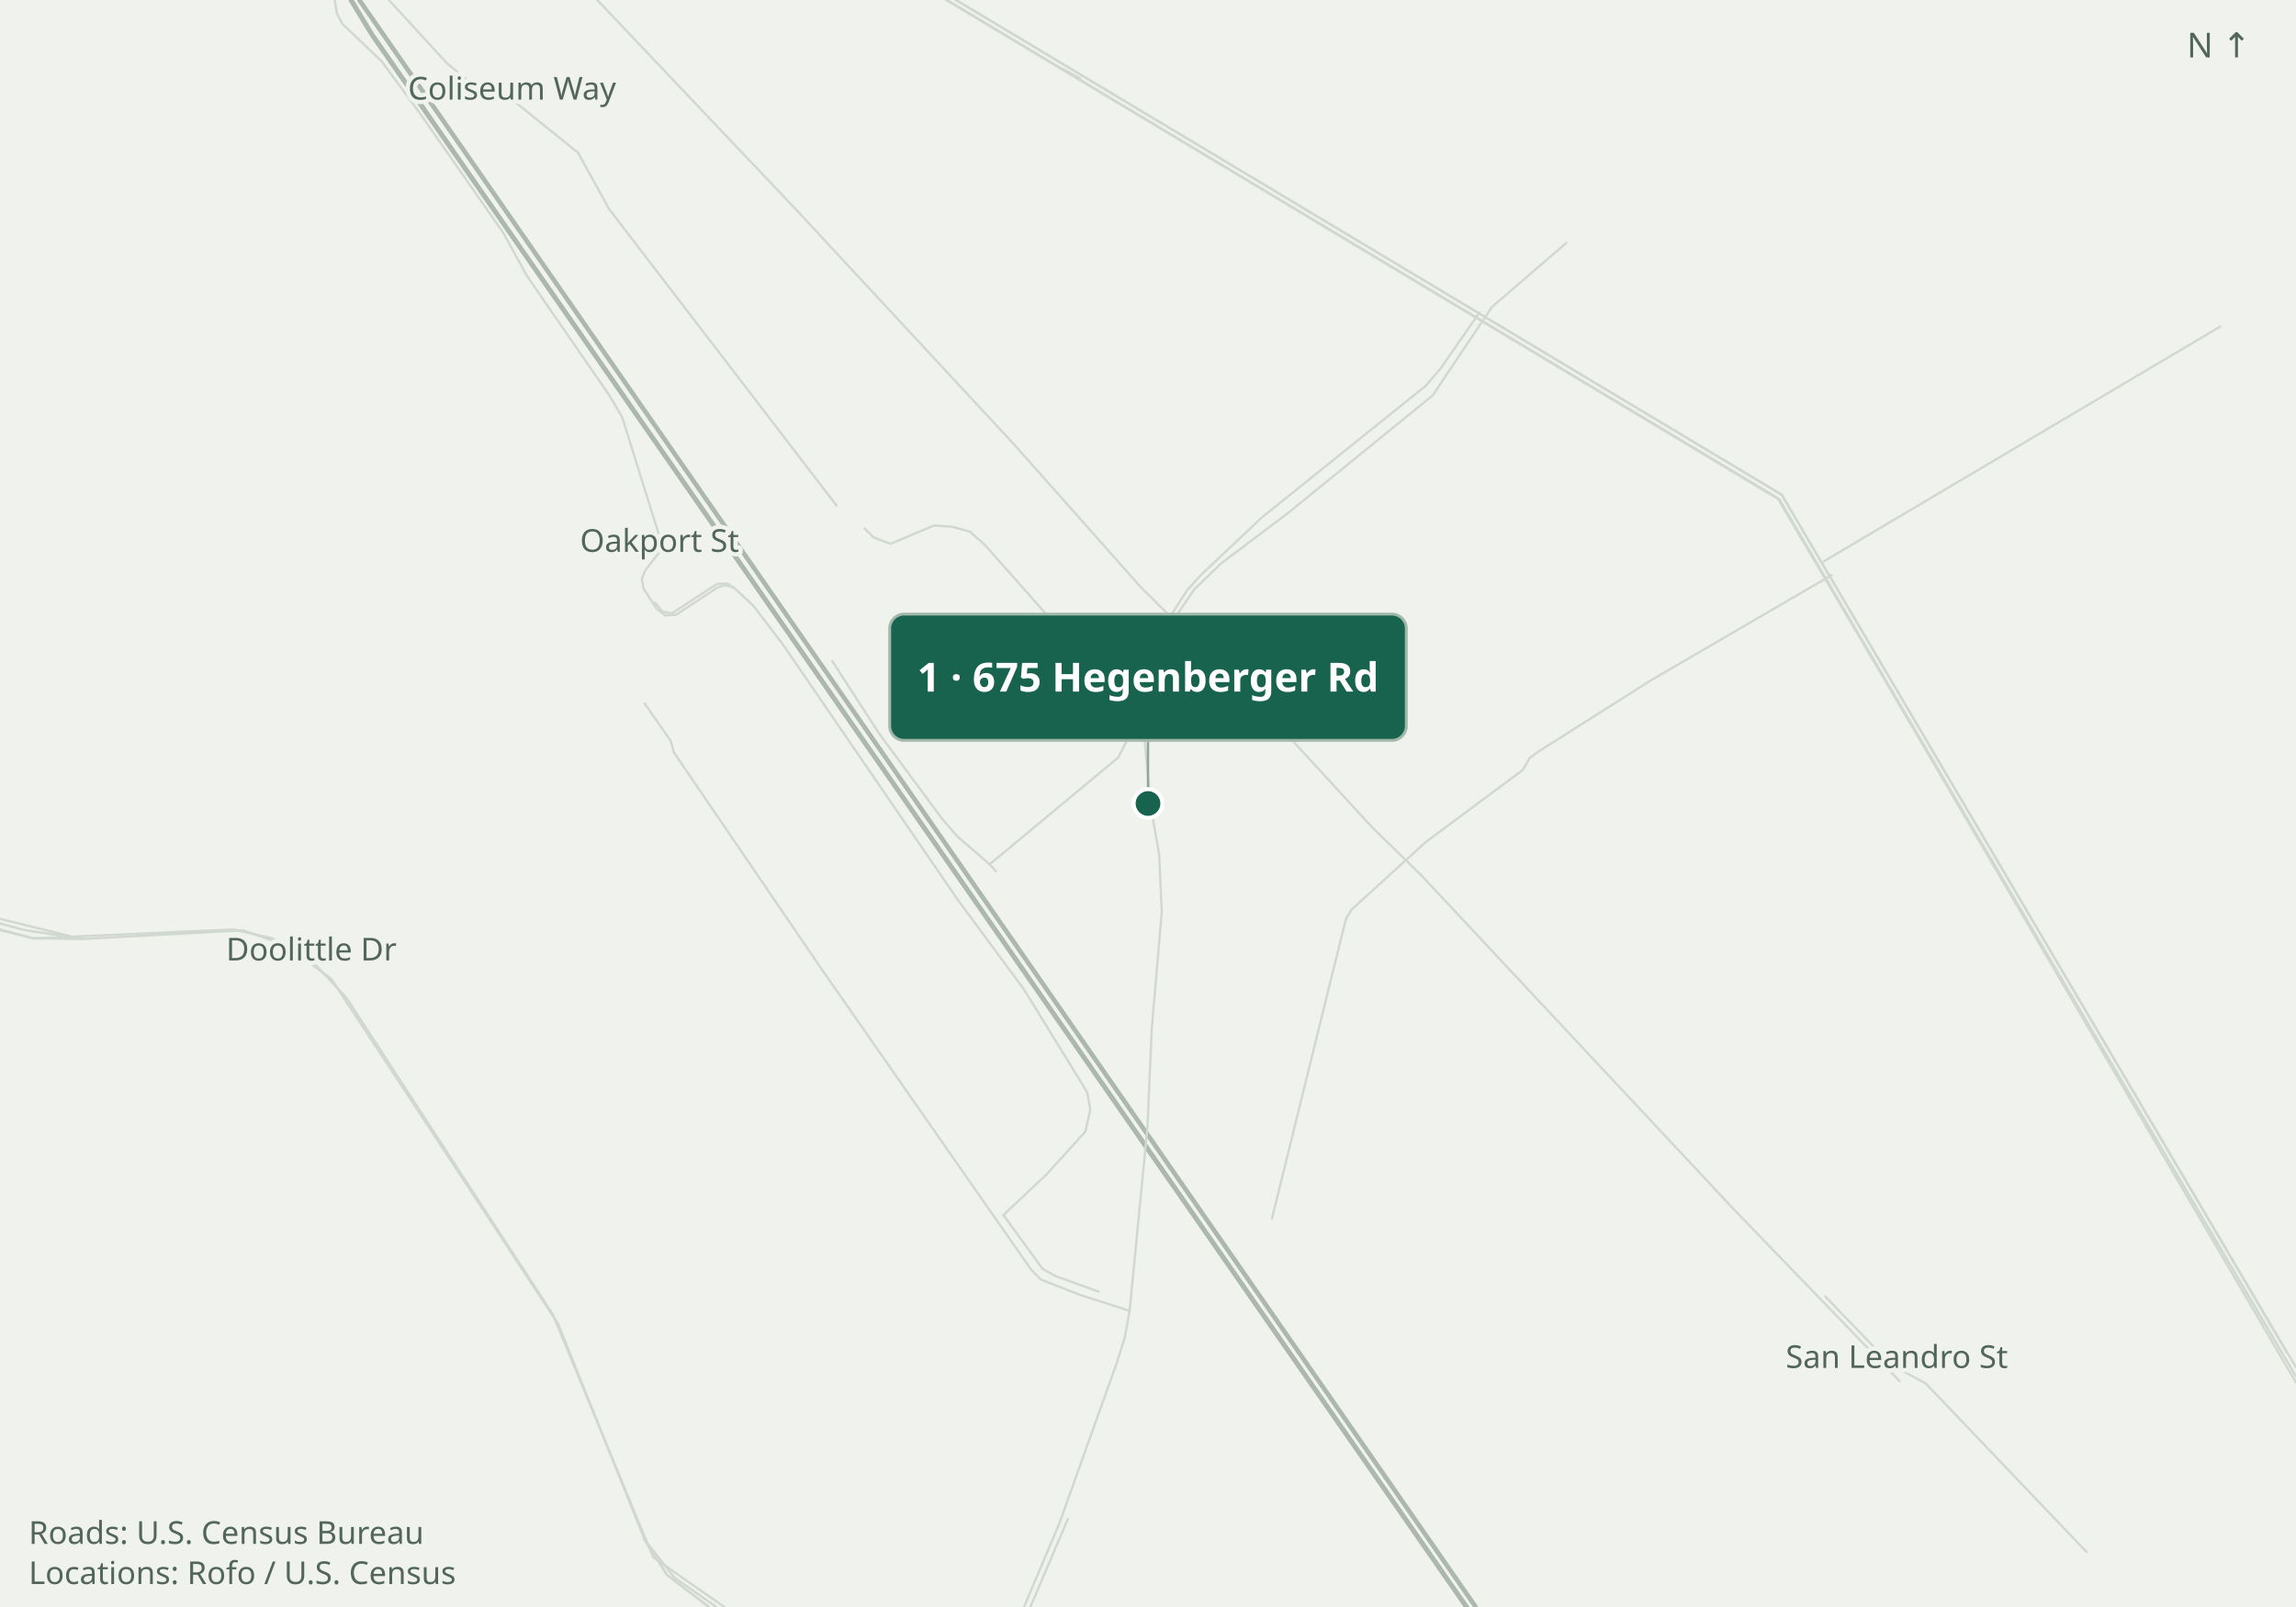
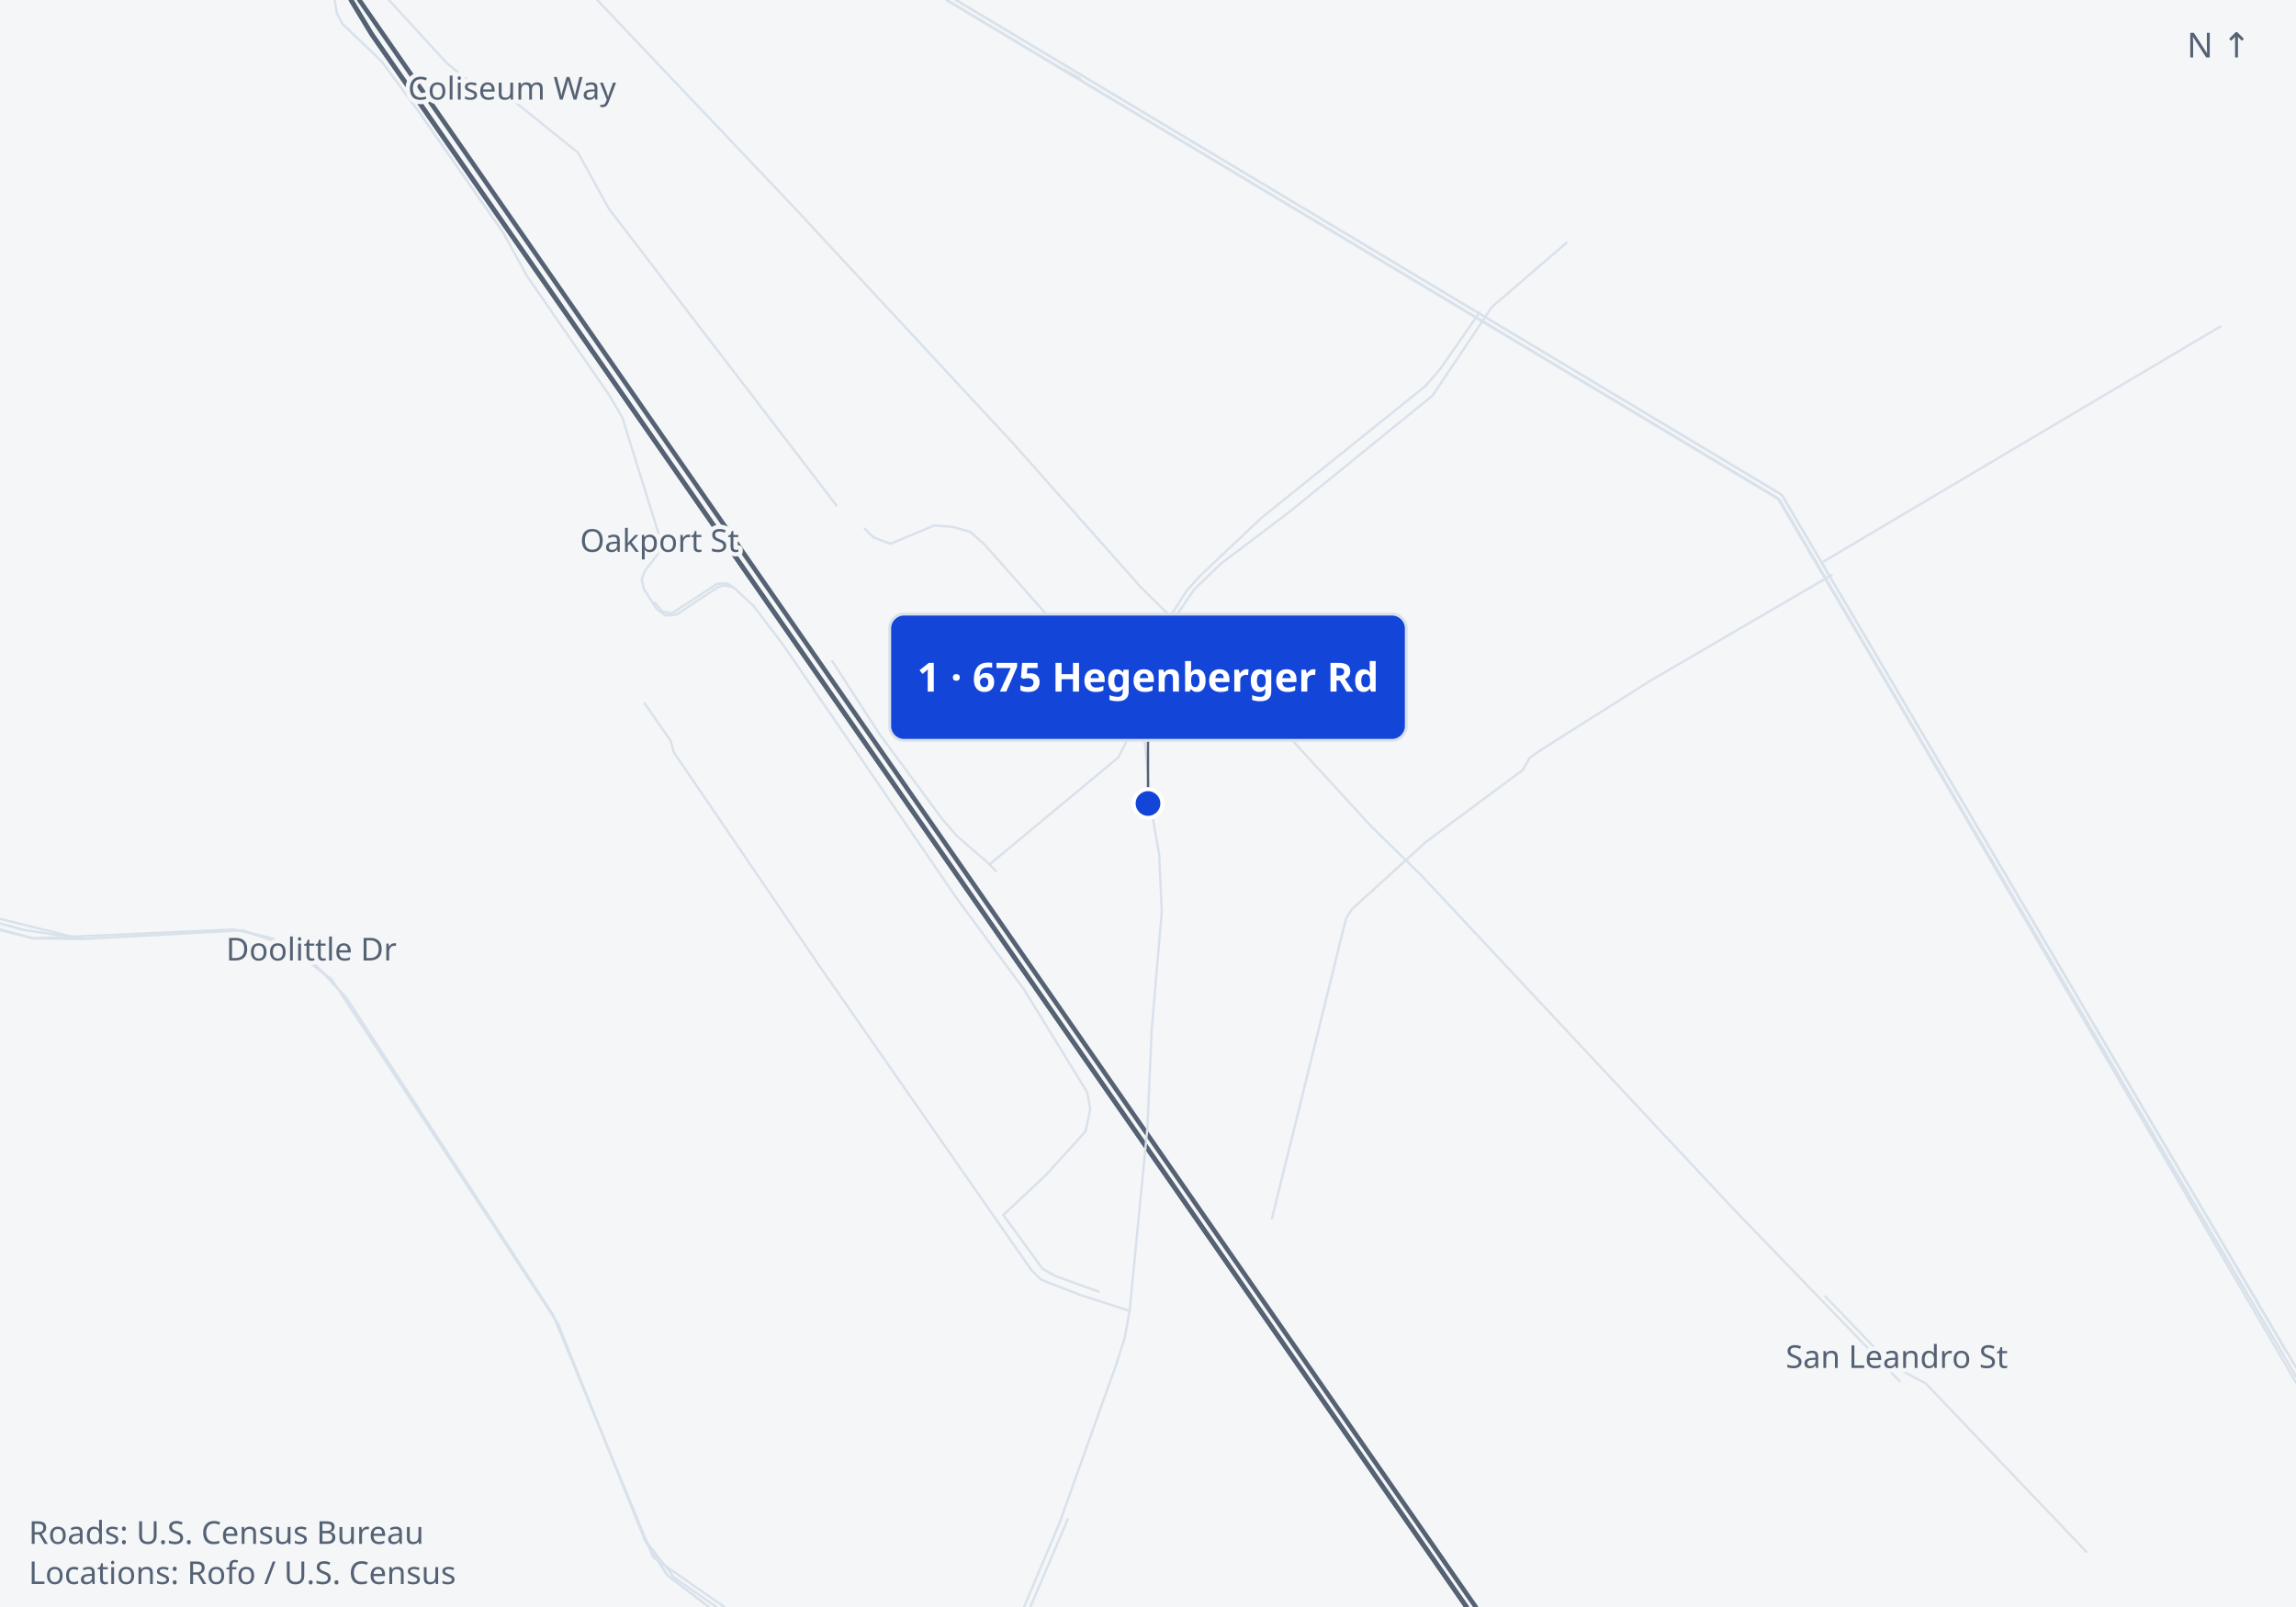
<svg xmlns="http://www.w3.org/2000/svg" viewBox="0 0 800 560" role="group" aria-label="Locate 675 Hegenberger Rd">
-   <style>.rm-road{fill:none;stroke:#d0d8d0;stroke-width:.8;stroke-linecap:round}.rm-road--2{stroke:#acb8ae;stroke-width:1.6}.rm-halo{fill:#bed2c2;opacity:.45}.rm-anchor{fill:#17634d;stroke:#fff;stroke-width:1.4}.rm-leader{fill:none;stroke:#8fa69b;stroke-width:.8}.rm-marker{cursor:pointer}.rm-marker rect{fill:#f8f9f5;stroke:#a2b8aa;stroke-width:1}.rm-marker text{font:600 14px system-ui,sans-serif;fill:#285643;pointer-events:none}.rm-marker[aria-pressed=true] rect{fill:#17634d}.rm-marker[aria-pressed=true] text{fill:white}.rm-marker:focus rect{stroke:#102c24;stroke-width:4}.rm-road-label{font:11px system-ui,sans-serif;fill:#53665b;paint-order:stroke;stroke:#f0f2ed;stroke-width:3;stroke-linejoin:round}</style>
-   <rect width="800" height="560" fill="#f0f2ed" />
+   <style>.rm-road{fill:none;stroke:#d9e1ea;stroke-width:.8;stroke-linecap:round}.rm-road--2{stroke:#556274;stroke-width:1.6}.rm-halo{fill:#e9eefb;opacity:.45}.rm-anchor{fill:#1346d8;stroke:#fff;stroke-width:1.4}.rm-leader{fill:none;stroke:#556274;stroke-width:.8}.rm-marker{cursor:pointer}.rm-marker rect{fill:#ffffff;stroke:#d9e1ea;stroke-width:1}.rm-marker text{font:600 14px system-ui,sans-serif;fill:#1f2937;pointer-events:none}.rm-marker[aria-pressed=true] rect{fill:#1346d8}.rm-marker[aria-pressed=true] text{fill:white}.rm-marker:hover rect{stroke:#1346d8;stroke-width:2}.rm-marker:focus rect{stroke:#1346d8;stroke-width:4;paint-order:stroke;outline:2px solid #fff;outline-offset:2px}.rm-road-label{font:11px system-ui,sans-serif;fill:#556274;paint-order:stroke;stroke:#f4f6f8;stroke-width:3;stroke-linejoin:round}</style>
+   <rect width="800" height="560" fill="#f4f6f8" />
  <path d="M122.3,0.0L129.5,11.9L511.0,560.0" class="rm-road rm-road--2" />
  <path d="M514.2,560.0L125.2,0.0" class="rm-road rm-road--2" />
  <path d="M511.0,560.0L129.5,11.9L122.3,0.0" class="rm-road rm-road--2" />
  <path d="M0.0,324.1L11.6,327.0L81.6,323.9L94.9,327.0L108.5,334.7L120.7,347.7L192.6,458.0L227.6,542.7L252.4,560.0" class="rm-road rm-road--6" />
  <path d="M370.7,24.2L376.3,27.3" class="rm-road rm-road--6" />
  <path d="M333.1,0.0L620.8,172.4L796.7,471.2" class="rm-road rm-road--6" />
  <path d="M329.9,0.0L619.3,173.5L795.4,471.9" class="rm-road rm-road--6" />
  <path d="M329.8,0.0L620.0,174.1L800.0,481.8" class="rm-road rm-road--6" />
  <path d="M224.6,536.5L232.4,548.8L247.0,560.0" class="rm-road rm-road--6" />
  <path d="M224.6,536.5L234.9,549.7L249.6,560.0" class="rm-road rm-road--6" />
  <path d="M247.0,560.0L232.4,548.8L224.6,536.5" class="rm-road rm-road--6" />
  <path d="M28.9,327.2L84.6,324.2L99.9,329.5L115.5,341.2L194.5,461.4L224.6,536.5" class="rm-road rm-road--6" />
  <path d="M0.0,323.9L11.6,327.0L28.9,327.2" class="rm-road rm-road--6" />
  <path d="M0.0,321.8L8.5,324.1L28.9,327.2" class="rm-road rm-road--6" />
  <path d="M0.0,320.2L26.3,326.7" class="rm-road rm-road--6" />
  <path d="M333.1,0.0L620.8,172.4L800.0,476.5" class="rm-road rm-road--6" />
  <path d="M329.8,0.0L620.0,174.1L800.0,479.7" class="rm-road rm-road--6" />
  <path d="M291.5,176.2L212.2,72.8L201.4,53.2L178.4,34.7L164.2,29.0L155.7,22.0L135.5,0.0" class="rm-road rm-road--8" />
  <path d="M290.0,230.4L306.5,255.9L328.3,285.4L333.4,291.3L344.8,301.2" class="rm-road rm-road--8" />
  <path d="M359.0,560.0L372.1,529.3" class="rm-road rm-road--8" />
  <path d="M636.0,451.8L657.1,473.7L660.9,476.7L671.0,482.1L727.0,540.8" class="rm-road rm-road--8" />
  <path d="M116.6,0.0L117.4,4.7L119.3,8.3L133.0,21.4L146.1,39.2L175.4,81.2L183.5,96.0L212.2,137.6L216.8,145.4L230.3,188.6L229.8,192.3L224.8,198.8L223.6,201.8L224.3,205.2L228.8,212.2L231.9,214.5L235.6,214.2L250.2,204.6L252.6,204.0L255.6,204.7" class="rm-road rm-road--8" />
  <path d="M443.2,424.6L467.8,324.9L469.1,319.9L471.0,316.9L496.7,293.5L530.6,268.3L533.0,264.1L536.5,261.6L575.2,237.1L638.2,200.4" class="rm-road rm-road--8" />
  <path d="M255.6,204.7L262.5,211.1L272.8,224.6L333.6,313.4L356.8,344.8L378.8,380.6L379.9,386.6L378.2,394.3L364.5,409.4L349.6,423.4" class="rm-road rm-road--8" />
  <path d="M228.2,210.0L230.8,213.1L234.0,213.8L249.8,203.5L253.3,203.3L255.6,204.7" class="rm-road rm-road--8" />
  <path d="M635.5,195.6L773.6,113.8" class="rm-road rm-road--8" />
  <path d="M344.8,301.2L389.6,264.0L393.8,255.9L393.0,245.1L395.4,241.1L386.9,232.3L376.1,227.1L343.1,189.8L338.0,185.3L331.9,183.6L325.5,183.1L310.3,189.5L304.4,187.3L301.3,184.2" class="rm-road rm-road--8" />
  <path d="M515.5,108.9L501.8,128.6L496.7,134.5L439.7,180.3L418.3,200.5L413.6,205.7L404.8,219.4L401.2,228.7L398.6,239.9L398.4,254.0L401.2,282.4L403.9,297.8L404.8,317.7L401.3,358.7L399.8,392.9L393.6,456.8L391.9,466.1L389.0,475.3L369.1,530.9L356.8,560.0" class="rm-road rm-road--8" />
  <path d="M349.6,423.4L363.3,442.2L367.8,444.7L382.8,450.1" class="rm-road rm-road--8" />
  <path d="M545.8,84.6L519.8,107.0L499.2,137.8L449.0,178.6L425.4,196.4L416.1,205.4L407.8,217.6L401.1,233.6L400.1,248.7L400.6,255.1" class="rm-road rm-road--8" />
  <path d="M208.1,0.0L276.6,72.2L353.0,154.5L397.3,204.4L439.9,246.7L478.0,288.2L495.3,305.1L603.9,421.2L661.9,481.3" class="rm-road rm-road--8" />
  <path d="M402.3,241.6L404.8,231.8L412.7,220.1" class="rm-road rm-road--8" />
  <path d="M347.0,303.6L344.8,301.2" class="rm-road rm-road--8" />
  <path d="M393.6,456.8L376.5,451.3L362.7,445.9L359.3,442.5L286.4,337.9L234.8,262.2L233.7,258.2L224.6,245.1" class="rm-road rm-road--8" />
  <text x="108.5" y="334.7" text-anchor="middle" class="rm-road-label">Doolittle Dr</text>
  <text x="178.4" y="34.7" text-anchor="middle" class="rm-road-label">Coliseum Way</text>
  <text x="660.9" y="476.7" text-anchor="middle" class="rm-road-label">San Leandro St</text>
  <text x="229.8" y="192.3" text-anchor="middle" class="rm-road-label">Oakport St</text>
  <g data-map-group="0">
    <path d="M400.0,280.0L400.0,236.0" class="rm-leader" />
    <circle cx="400.0" cy="280.0" r="5" class="rm-anchor" />
    <g class="rm-marker" data-rofo-choice="0" role="button" tabindex="0" aria-pressed="true" aria-label="Select 1: 675 Hegenberger Rd">
      <rect x="310.0" y="214.0" width="180.0" height="44" rx="5" />
      <text x="400.0" y="241.0" text-anchor="middle">1 · 675 Hegenberger Rd</text>
    </g>
  </g>
-   <text x="762" y="20" font-family="system-ui,sans-serif" font-size="12" fill="#53665b">N ↑</text>
-   <text x="10" y="538" font-family="system-ui,sans-serif" font-size="11" fill="#53665b">Roads: U.S. Census Bureau</text>
-   <text x="10" y="552" font-family="system-ui,sans-serif" font-size="11" fill="#53665b">Locations: Rofo / U.S. Census</text>
+   <text x="762" y="20" font-family="system-ui,sans-serif" font-size="12" fill="#556274">N ↑</text>
+   <text x="10" y="538" font-family="system-ui,sans-serif" font-size="11" fill="#556274">Roads: U.S. Census Bureau</text>
+   <text x="10" y="552" font-family="system-ui,sans-serif" font-size="11" fill="#556274">Locations: Rofo / U.S. Census</text>
</svg>
